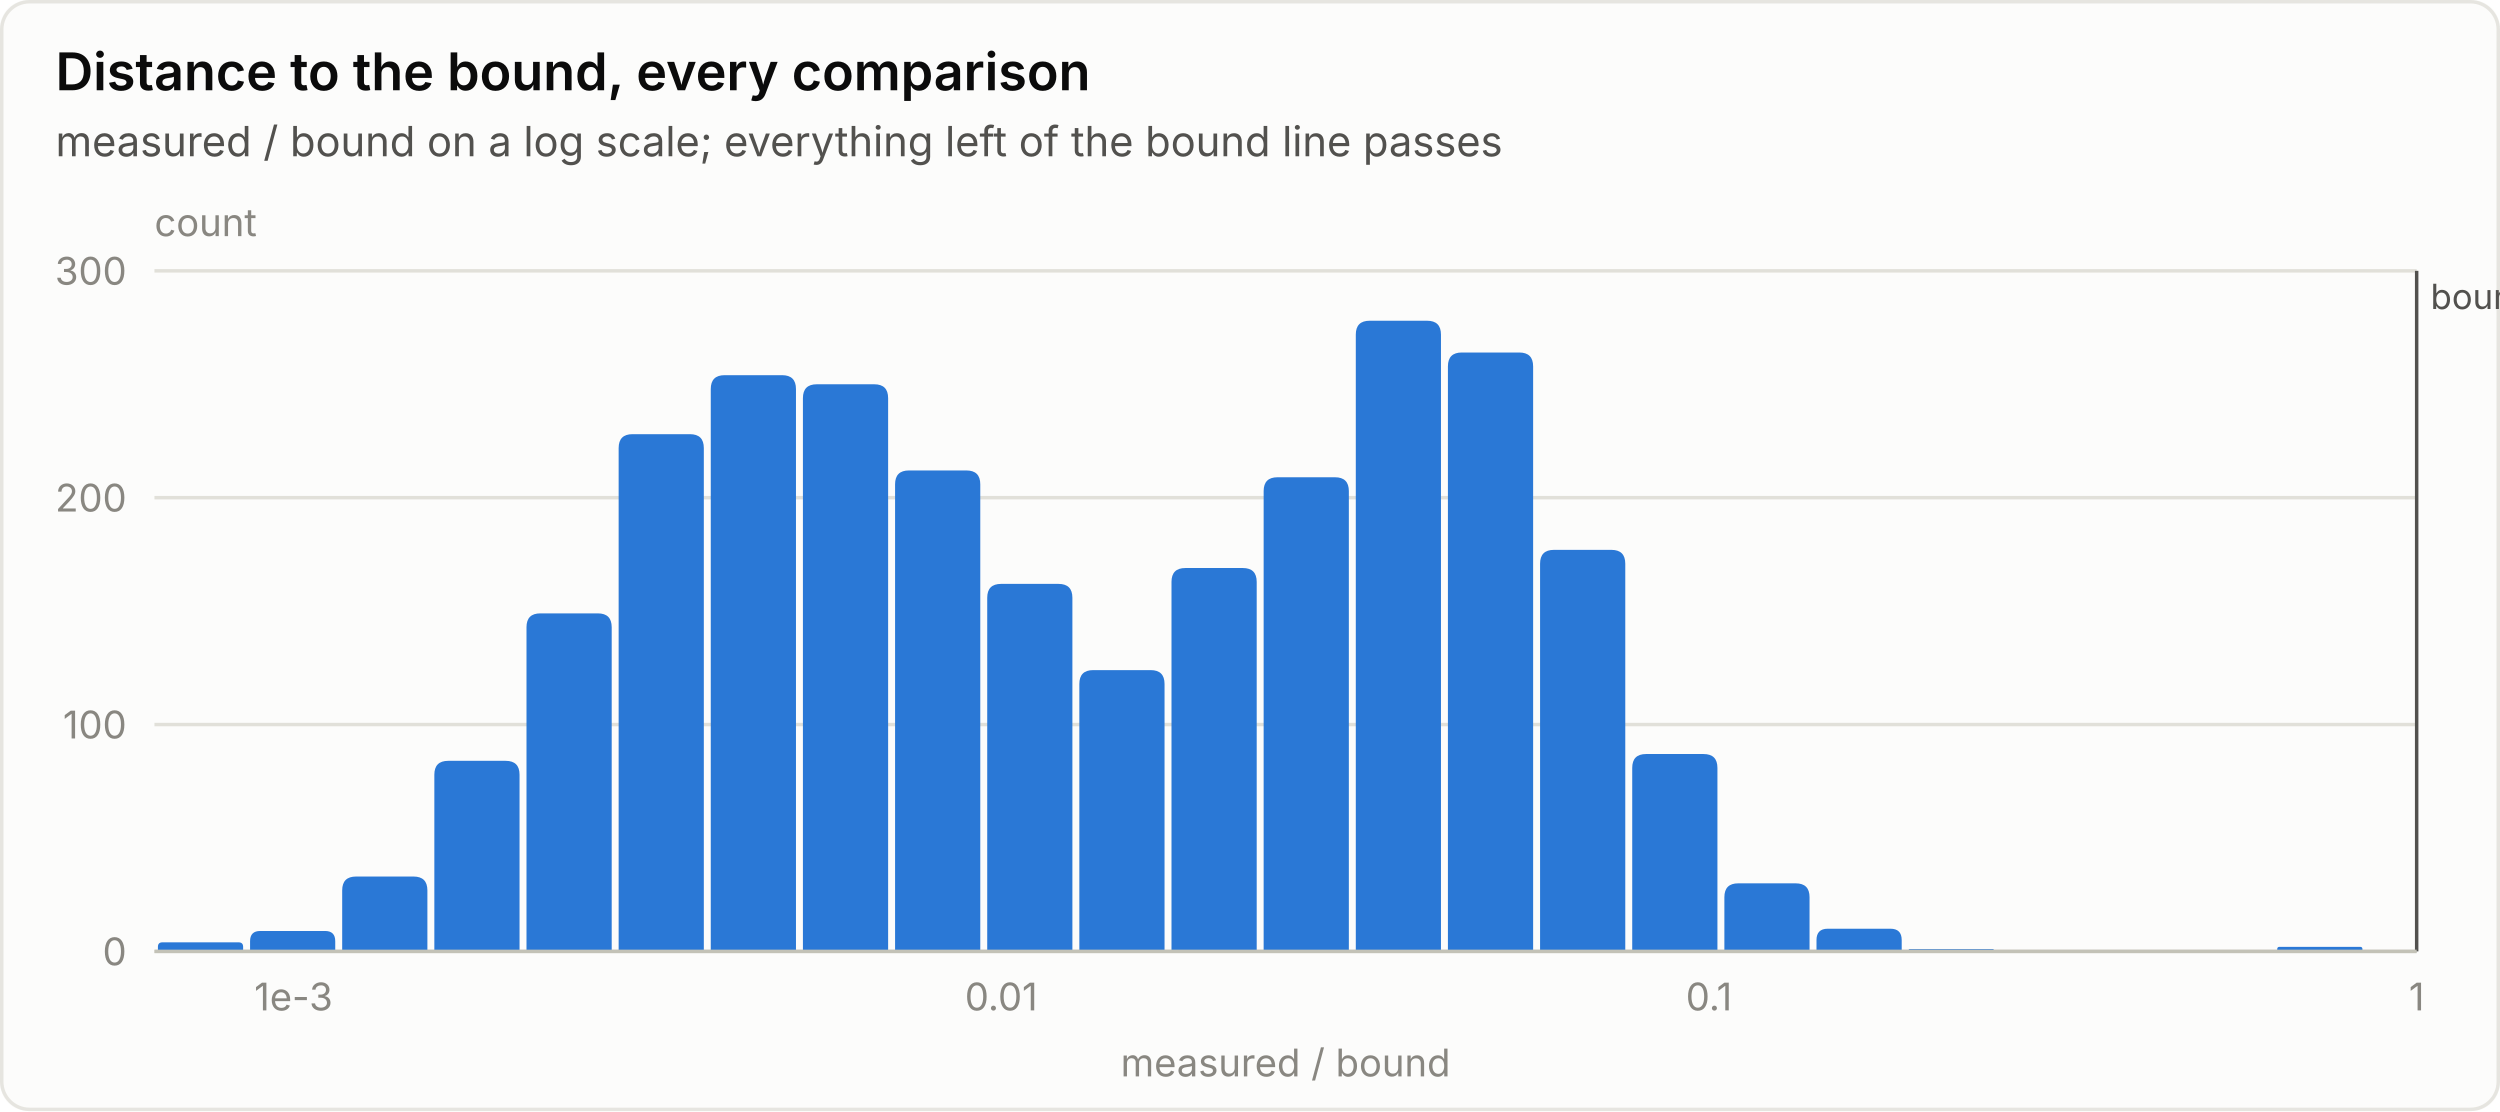
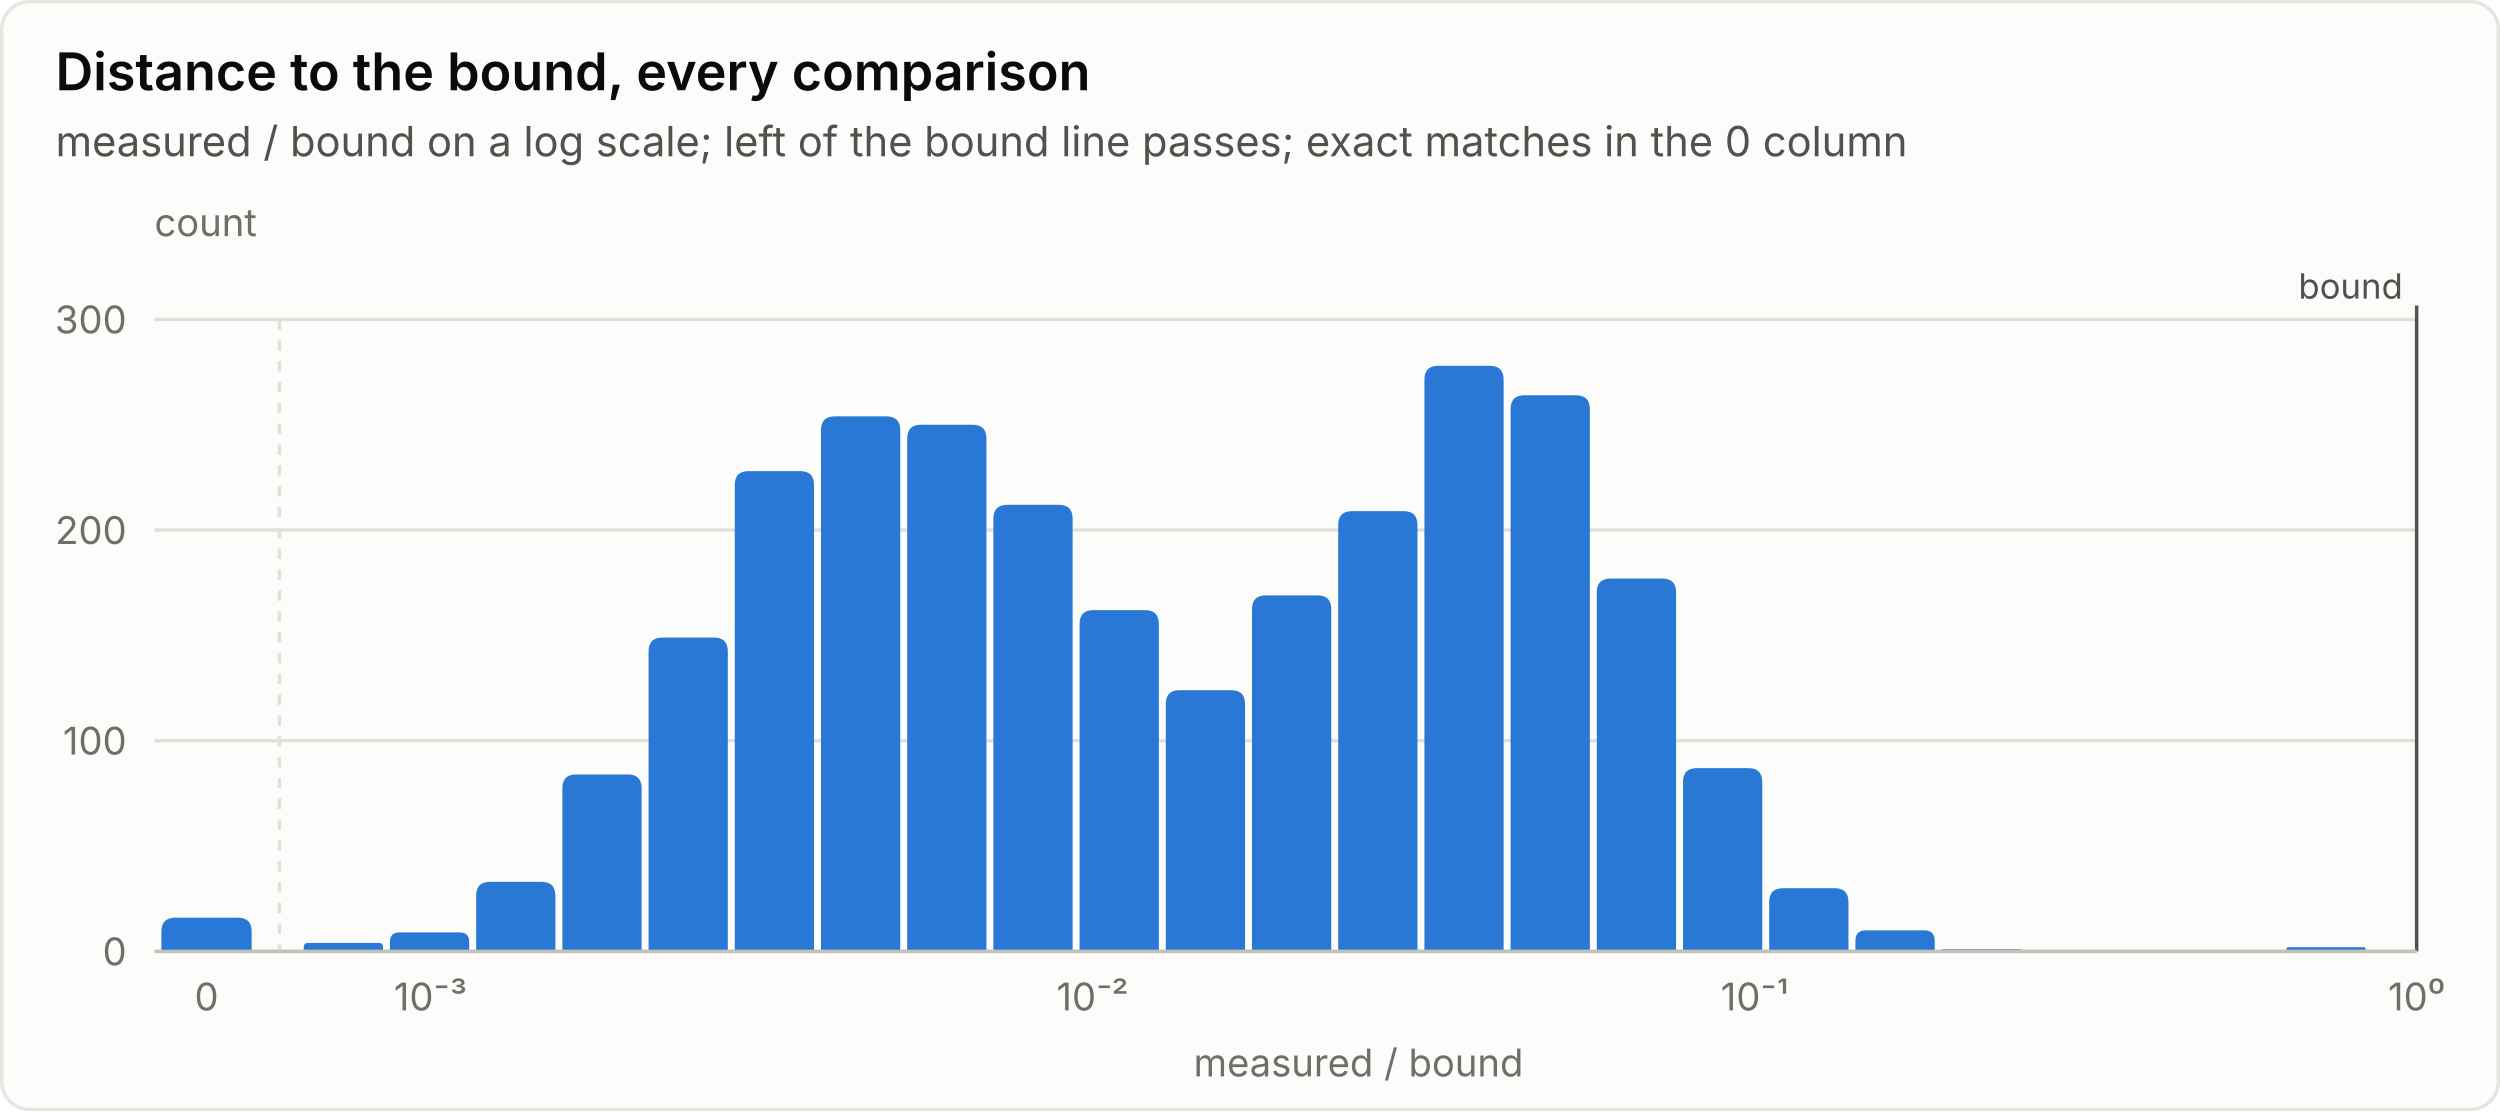
<svg xmlns="http://www.w3.org/2000/svg" width="720" height="320" viewBox="0 0 720 320" role="img" aria-labelledby="parity-ratio_histogram-title parity-ratio_histogram-desc">
-   <style>text{font-family:system-ui,-apple-system,'Segoe UI',sans-serif}.line{fill:none;stroke-width:2;stroke-linejoin:round;stroke-linecap:round}.bg{fill:#fcfcfb}.frame{fill:none;stroke:#e6e5e0}.t1{fill:#0b0b0b}.t2{fill:#52514e}.t3{fill:#898781}.grid{stroke:#e1e0d9}.axis{stroke:#c3c2b7}.ref{stroke:#52514e}.band{fill:#f0efec}.ring{stroke:#fcfcfb}.gap{stroke:#fcfcfb}.qx{fill:#f0efec}.fn{fill:#a3a29c}.sn{stroke:#a3a29c}.f0{fill:#2a78d6}.s0{stroke:#2a78d6}.f1{fill:#eb6834}.s1{stroke:#eb6834}.f2{fill:#1baf7a}.s2{stroke:#1baf7a}.f3{fill:#eda100}.s3{stroke:#eda100}.f4{fill:#e87ba4}.s4{stroke:#e87ba4}.f5{fill:#008300}.s5{stroke:#008300}.f6{fill:#6250d6}.s6{stroke:#6250d6}.f7{fill:#e34948}.s7{stroke:#e34948}.q0{fill:#cde2fb}.q1{fill:#b7d3f6}.q2{fill:#9ec5f4}.q3{fill:#86b6ef}.q4{fill:#6da7ec}.q5{fill:#5598e7}.q6{fill:#3987e5}.q7{fill:#2a78d6}.q8{fill:#256abf}.q9{fill:#1c5cab}.q10{fill:#184f95}.q11{fill:#104281}.q12{fill:#0d366b}.fgood{fill:#0ca30c}.sgood{stroke:#0ca30c}.fwarn{fill:#fab219}.swarn{stroke:#fab219}.fserious{fill:#ec835a}.sserious{stroke:#ec835a}.fcrit{fill:#d03b3b}.scrit{stroke:#d03b3b}@media (prefers-color-scheme:dark){.bg{fill:#1a1a19}.frame{fill:none;stroke:#2c2c2a}.t1{fill:#f0efec}.t2{fill:#c3c2b7}.t3{fill:#898781}.grid{stroke:#2c2c2a}.axis{stroke:#383835}.ref{stroke:#c3c2b7}.band{fill:#242423}.ring{stroke:#1a1a19}.gap{stroke:#1a1a19}.qx{fill:#242423}.fn{fill:#6f6e69}.sn{stroke:#6f6e69}.f0{fill:#3987e5}.s0{stroke:#3987e5}.f1{fill:#d95926}.s1{stroke:#d95926}.f2{fill:#199e70}.s2{stroke:#199e70}.f3{fill:#c98500}.s3{stroke:#c98500}.f4{fill:#d55181}.s4{stroke:#d55181}.f5{fill:#008300}.s5{stroke:#008300}.f6{fill:#9085e9}.s6{stroke:#9085e9}.f7{fill:#e66767}.s7{stroke:#e66767}.q0{fill:#0d366b}.q1{fill:#104281}.q2{fill:#184f95}.q3{fill:#1c5cab}.q4{fill:#256abf}.q5{fill:#2a78d6}.q6{fill:#3987e5}.q7{fill:#5598e7}.q8{fill:#6da7ec}.q9{fill:#86b6ef}.q10{fill:#9ec5f4}.q11{fill:#b7d3f6}.q12{fill:#cde2fb}}</style>
+   <style>text{font-family:system-ui,-apple-system,'Segoe UI',sans-serif}.line{fill:none;stroke-width:2;stroke-linejoin:round;stroke-linecap:round}.bg{fill:#fcfcfb}.frame{fill:none;stroke:#e6e5e0}.t1{fill:#0b0b0b}.t2{fill:#52514e}.t3{fill:#6f6e69}.grid{stroke:#e1e0d9}.axis{stroke:#c3c2b7}.ref{stroke:#52514e}.band{fill:#f0efec}.ring{stroke:#fcfcfb}.gap{stroke:#fcfcfb}.qx{fill:#f0efec}.qz{fill:#fcfcfb;stroke:#52514e}.emph{stroke:#52514e}.fn{fill:#a3a29c}.sn{stroke:#a3a29c}.f0{fill:#2a78d6}.s0{stroke:#2a78d6}.f1{fill:#eb6834}.s1{stroke:#eb6834}.f2{fill:#1baf7a}.s2{stroke:#1baf7a}.f3{fill:#eda100}.s3{stroke:#eda100}.f4{fill:#e87ba4}.s4{stroke:#e87ba4}.f5{fill:#008300}.s5{stroke:#008300}.f6{fill:#6250d6}.s6{stroke:#6250d6}.f7{fill:#e34948}.s7{stroke:#e34948}.q0{fill:#cde2fb}.q1{fill:#b7d3f6}.q2{fill:#9ec5f4}.q3{fill:#86b6ef}.q4{fill:#6da7ec}.q5{fill:#5598e7}.q6{fill:#3987e5}.q7{fill:#2a78d6}.q8{fill:#256abf}.q9{fill:#1c5cab}.q10{fill:#184f95}.q11{fill:#104281}.q12{fill:#0d366b}.fgood{fill:#0ca30c}.sgood{stroke:#0ca30c}.fwarn{fill:#fab219}.swarn{stroke:#fab219}.fserious{fill:#ec835a}.sserious{stroke:#ec835a}.fcrit{fill:#d03b3b}.scrit{stroke:#d03b3b}@media (prefers-color-scheme:dark){.bg{fill:#1a1a19}.frame{fill:none;stroke:#2c2c2a}.t1{fill:#f0efec}.t2{fill:#c3c2b7}.t3{fill:#898781}.grid{stroke:#2c2c2a}.axis{stroke:#383835}.ref{stroke:#c3c2b7}.band{fill:#242423}.ring{stroke:#1a1a19}.gap{stroke:#1a1a19}.qx{fill:#242423}.qz{fill:#1a1a19;stroke:#c3c2b7}.emph{stroke:#c3c2b7}.fn{fill:#6f6e69}.sn{stroke:#6f6e69}.f0{fill:#3987e5}.s0{stroke:#3987e5}.f1{fill:#d95926}.s1{stroke:#d95926}.f2{fill:#199e70}.s2{stroke:#199e70}.f3{fill:#c98500}.s3{stroke:#c98500}.f4{fill:#d55181}.s4{stroke:#d55181}.f5{fill:#008300}.s5{stroke:#008300}.f6{fill:#9085e9}.s6{stroke:#9085e9}.f7{fill:#e66767}.s7{stroke:#e66767}.q0{fill:#0d366b}.q1{fill:#104281}.q2{fill:#184f95}.q3{fill:#1c5cab}.q4{fill:#256abf}.q5{fill:#2a78d6}.q6{fill:#3987e5}.q7{fill:#5598e7}.q8{fill:#6da7ec}.q9{fill:#86b6ef}.q10{fill:#9ec5f4}.q11{fill:#b7d3f6}.q12{fill:#cde2fb}}</style>
  <rect class="bg" x="0" y="0" width="720" height="320" rx="8" />
  <rect class="frame" x="0.5" y="0.5" width="719" height="319" rx="8" />
  <text class="t1" x="16" y="26" font-size="15" font-weight="600">Distance to the bound, every comparison</text>
-   <text class="t2" x="16" y="45" font-size="12">measured / bound on a log scale; everything left of the bound line passes</text>
+   <text class="t2" x="16" y="45" font-size="12">measured / bound on a log scale; left of the bound line passes; exact matches in the 0 column</text>
  <line class="grid" x1="44.48" y1="274" x2="696" y2="274" stroke-width="1" />
  <text class="t3" x="36.48" y="278" font-size="11" text-anchor="end">0</text>
-   <line class="grid" x1="44.48" y1="208.67" x2="696" y2="208.67" stroke-width="1" />
-   <text class="t3" x="36.48" y="212.67" font-size="11" text-anchor="end">100</text>
-   <line class="grid" x1="44.48" y1="143.33" x2="696" y2="143.33" stroke-width="1" />
-   <text class="t3" x="36.48" y="147.33" font-size="11" text-anchor="end">200</text>
-   <line class="grid" x1="44.48" y1="78" x2="696" y2="78" stroke-width="1" />
-   <text class="t3" x="36.48" y="82" font-size="11" text-anchor="end">300</text>
-   <text class="t3" x="84.53" y="291" font-size="11" text-anchor="middle">1e-3</text>
-   <text class="t3" x="288.35" y="291" font-size="11" text-anchor="middle">0.01</text>
-   <text class="t3" x="492.18" y="291" font-size="11" text-anchor="middle">0.1</text>
-   <text class="t3" x="696" y="291" font-size="11" text-anchor="middle">1</text>
+   <line class="grid" x1="44.48" y1="213.33" x2="696" y2="213.33" stroke-width="1" />
+   <text class="t3" x="36.48" y="217.33" font-size="11" text-anchor="end">100</text>
+   <line class="grid" x1="44.48" y1="152.67" x2="696" y2="152.67" stroke-width="1" />
+   <text class="t3" x="36.48" y="156.67" font-size="11" text-anchor="end">200</text>
+   <line class="grid" x1="44.48" y1="92" x2="696" y2="92" stroke-width="1" />
+   <text class="t3" x="36.48" y="96" font-size="11" text-anchor="end">300</text>
+   <text class="t3" x="123.95" y="291" font-size="11" text-anchor="middle">10⁻³</text>
+   <text class="t3" x="314.63" y="291" font-size="11" text-anchor="middle">10⁻²</text>
+   <text class="t3" x="505.32" y="291" font-size="11" text-anchor="middle">10⁻¹</text>
+   <text class="t3" x="696" y="291" font-size="11" text-anchor="middle">10⁰</text>
  <text class="t3" x="44.48" y="68" font-size="11" text-anchor="start">count</text>
-   <text class="t3" x="370.24" y="310" font-size="11" text-anchor="middle">measured / bound</text>
-   <path class="f0" d="M45.48 274V272.69Q45.48 271.39 46.79 271.39H68.71Q70.02 271.39 70.02 272.69V274Z" />
-   <path class="f0" d="M72.02 274V271.06Q72.02 268.12 74.96 268.12H93.61Q96.55 268.12 96.55 271.06V274Z" />
-   <path class="f0" d="M98.55 274V256.44Q98.55 252.44 102.55 252.44H119.09Q123.09 252.44 123.09 256.44V274Z" />
-   <path class="f0" d="M125.09 274V223.12Q125.09 219.12 129.09 219.12H145.63Q149.63 219.12 149.63 223.12V274Z" />
-   <path class="f0" d="M151.63 274V180.65Q151.63 176.65 155.63 176.65H172.17Q176.17 176.65 176.17 180.65V274Z" />
-   <path class="f0" d="M178.17 274V129.04Q178.17 125.04 182.17 125.04H198.7Q202.7 125.04 202.7 129.04V274Z" />
-   <path class="f0" d="M204.7 274V112.05Q204.7 108.05 208.7 108.05H225.24Q229.24 108.05 229.24 112.05V274Z" />
-   <path class="f0" d="M231.24 274V114.67Q231.24 110.67 235.24 110.67H251.78Q255.78 110.67 255.78 114.67V274Z" />
-   <path class="f0" d="M257.78 274V139.49Q257.78 135.49 261.78 135.49H278.32Q282.32 135.49 282.32 139.49V274Z" />
-   <path class="f0" d="M284.32 274V172.16Q284.32 168.16 288.32 168.16H304.85Q308.85 168.16 308.85 172.16V274Z" />
-   <path class="f0" d="M310.85 274V196.99Q310.85 192.99 314.85 192.99H331.39Q335.39 192.99 335.39 196.99V274Z" />
-   <path class="f0" d="M337.39 274V167.59Q337.39 163.59 341.39 163.59H357.93Q361.93 163.59 361.93 167.59V274Z" />
-   <path class="f0" d="M363.93 274V141.45Q363.93 137.45 367.93 137.45H384.47Q388.47 137.45 388.47 141.45V274Z" />
-   <path class="f0" d="M390.47 274V96.37Q390.47 92.37 394.47 92.37H411Q415 92.37 415 96.37V274Z" />
-   <path class="f0" d="M417 274V105.52Q417 101.52 421 101.52H437.54Q441.54 101.52 441.54 105.52V274Z" />
-   <path class="f0" d="M443.54 274V162.36Q443.54 158.36 447.54 158.36H464.08Q468.08 158.36 468.08 162.36V274Z" />
-   <path class="f0" d="M470.08 274V221.16Q470.08 217.16 474.08 217.16H490.62Q494.62 217.16 494.62 221.16V274Z" />
-   <path class="f0" d="M496.62 274V258.4Q496.62 254.4 500.62 254.4H517.15Q521.15 254.4 521.15 258.4V274Z" />
-   <path class="f0" d="M523.15 274V270.73Q523.15 267.47 526.42 267.47H544.43Q547.69 267.47 547.69 270.73V274Z" />
-   <path class="f0" d="M549.69 274V273.67Q549.69 273.35 550.02 273.35H573.9Q574.23 273.35 574.23 273.67V274Z" />
-   <path class="f0" d="M655.84 274V273.35Q655.84 272.69 656.5 272.69H679.73Q680.38 272.69 680.38 273.35V274Z" />
-   <line class="ref" x1="696" y1="78" x2="696" y2="274" stroke-width="1" />
-   <text class="t2" x="700" y="89" font-size="10">bound</text>
+   <text class="t3" x="391.24" y="310" font-size="11" text-anchor="middle">measured / bound</text>
+   <path class="f0" d="M87.48 274V272.79Q87.48 271.57 88.69 271.57H109.09Q110.31 271.57 110.31 272.79V274Z" />
+   <path class="f0" d="M112.31 274V271.27Q112.31 268.54 115.04 268.54H132.4Q135.13 268.54 135.13 271.27V274Z" />
+   <path class="f0" d="M137.13 274V257.98Q137.13 253.98 141.13 253.98H155.96Q159.96 253.98 159.96 257.98V274Z" />
+   <path class="f0" d="M161.96 274V227.04Q161.96 223.04 165.96 223.04H180.79Q184.79 223.04 184.79 227.04V274Z" />
+   <path class="f0" d="M186.79 274V187.61Q186.79 183.61 190.79 183.61H205.61Q209.61 183.61 209.61 187.61V274Z" />
+   <path class="f0" d="M211.61 274V139.68Q211.61 135.68 215.61 135.68H230.44Q234.44 135.68 234.44 139.68V274Z" />
+   <path class="f0" d="M236.44 274V123.91Q236.44 119.91 240.44 119.91H255.27Q259.27 119.91 259.27 123.91V274Z" />
+   <path class="f0" d="M261.27 274V126.33Q261.27 122.33 265.27 122.33H280.09Q284.09 122.33 284.09 126.33V274Z" />
+   <path class="f0" d="M286.09 274V149.39Q286.09 145.39 290.09 145.39H304.92Q308.92 145.39 308.92 149.39V274Z" />
+   <path class="f0" d="M310.92 274V179.72Q310.92 175.72 314.92 175.72H329.75Q333.75 175.72 333.75 179.72V274Z" />
+   <path class="f0" d="M335.75 274V202.77Q335.75 198.77 339.75 198.77H354.57Q358.57 198.77 358.57 202.77V274Z" />
+   <path class="f0" d="M360.57 274V175.47Q360.57 171.47 364.57 171.47H379.4Q383.4 171.47 383.4 175.47V274Z" />
+   <path class="f0" d="M385.4 274V151.21Q385.4 147.21 389.4 147.21H404.23Q408.23 147.21 408.23 151.21V274Z" />
+   <path class="f0" d="M410.23 274V109.35Q410.23 105.35 414.23 105.35H429.05Q433.05 105.35 433.05 109.35V274Z" />
+   <path class="f0" d="M435.05 274V117.84Q435.05 113.84 439.05 113.84H453.88Q457.88 113.84 457.88 117.84V274Z" />
+   <path class="f0" d="M459.88 274V170.62Q459.88 166.62 463.88 166.62H478.71Q482.71 166.62 482.71 170.62V274Z" />
+   <path class="f0" d="M484.71 274V225.22Q484.71 221.22 488.71 221.22H503.53Q507.53 221.22 507.53 225.22V274Z" />
+   <path class="f0" d="M509.53 274V259.8Q509.53 255.8 513.53 255.8H528.36Q532.36 255.8 532.36 259.8V274Z" />
+   <path class="f0" d="M534.36 274V270.97Q534.36 267.93 537.4 267.93H554.16Q557.19 267.93 557.19 270.97V274Z" />
+   <path class="f0" d="M559.19 274V273.7Q559.19 273.39 559.49 273.39H581.71Q582.02 273.39 582.02 273.7V274Z" />
+   <path class="f0" d="M658.5 274V273.39Q658.5 272.79 659.1 272.79H680.72Q681.32 272.79 681.32 273.39V274Z" />
+   <path class="f0" d="M46.48 274V268.29Q46.48 264.29 50.48 264.29H68.48Q72.48 264.29 72.48 268.29V274Z" />
+   <text class="t3" x="59.48" y="291" font-size="11" text-anchor="middle">0</text>
+   <line class="grid" x1="80.48" y1="92" x2="80.48" y2="274" stroke-width="1" stroke-dasharray="3 3" />
+   <line class="ref" x1="696" y1="88" x2="696" y2="274" stroke-width="1" />
+   <text class="t2" x="692" y="86" font-size="10" text-anchor="end">bound</text>
  <line class="axis" x1="44.48" y1="274" x2="696" y2="274" stroke-width="1" />
</svg>
